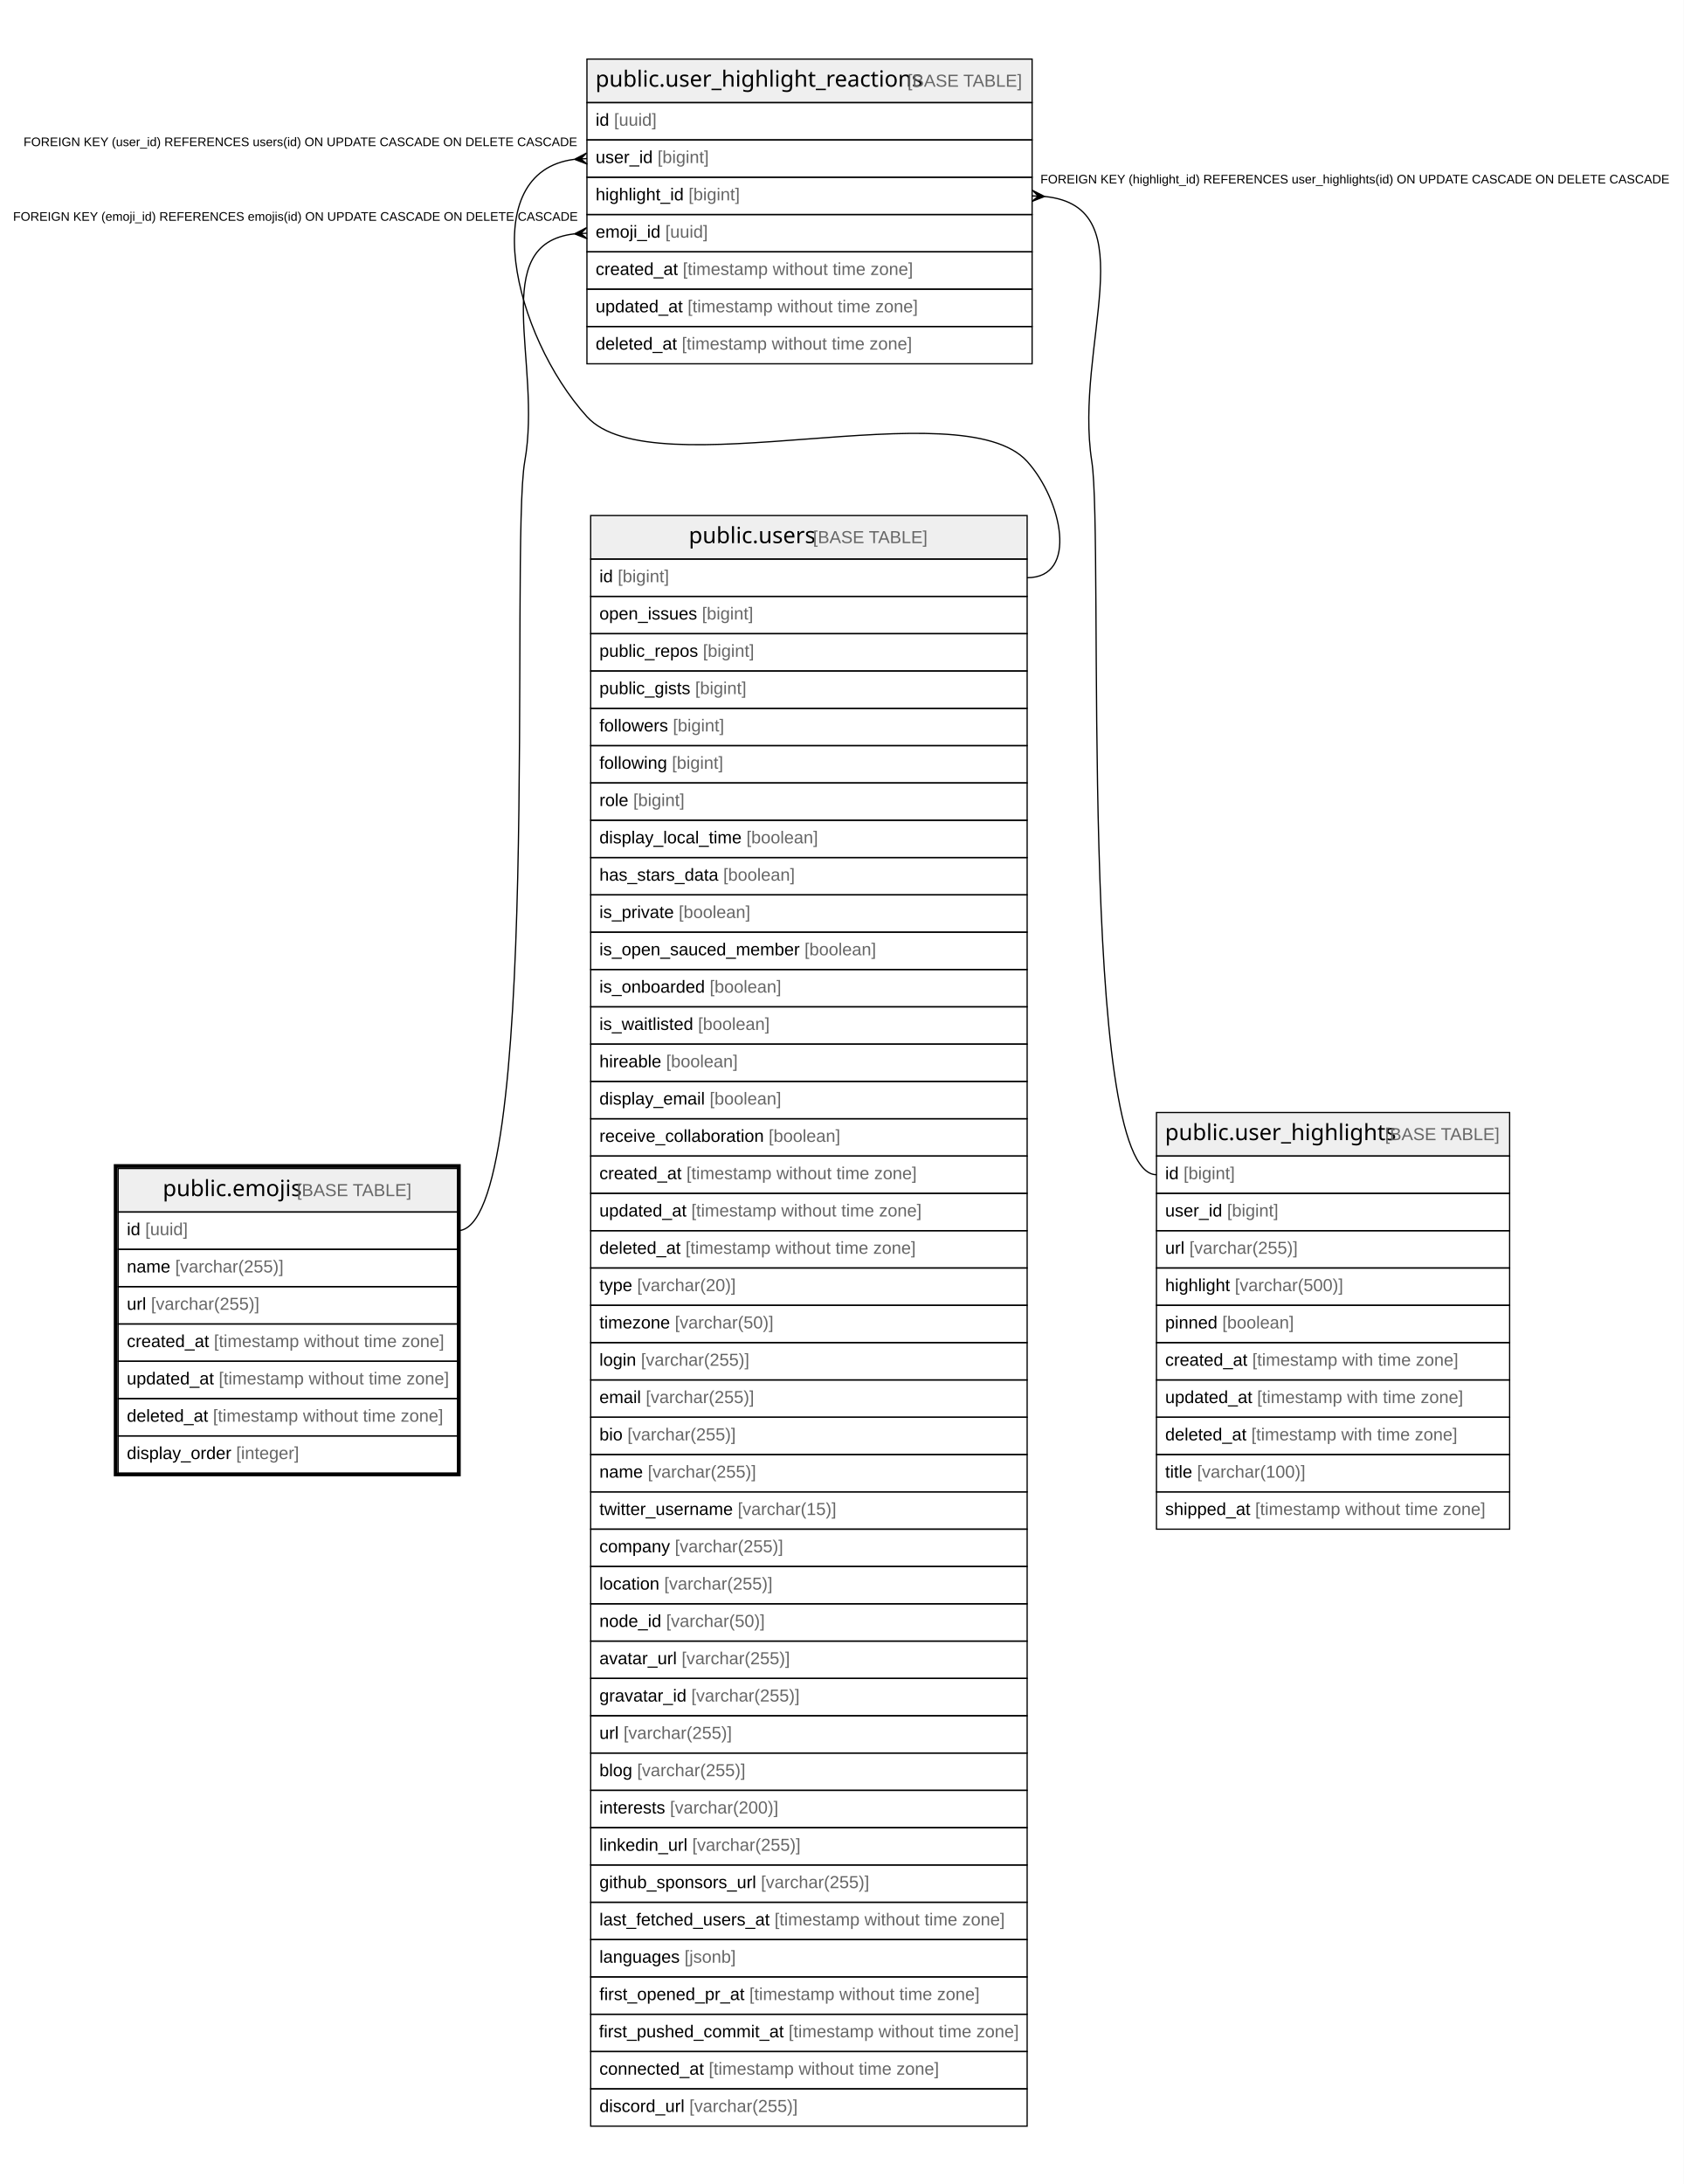
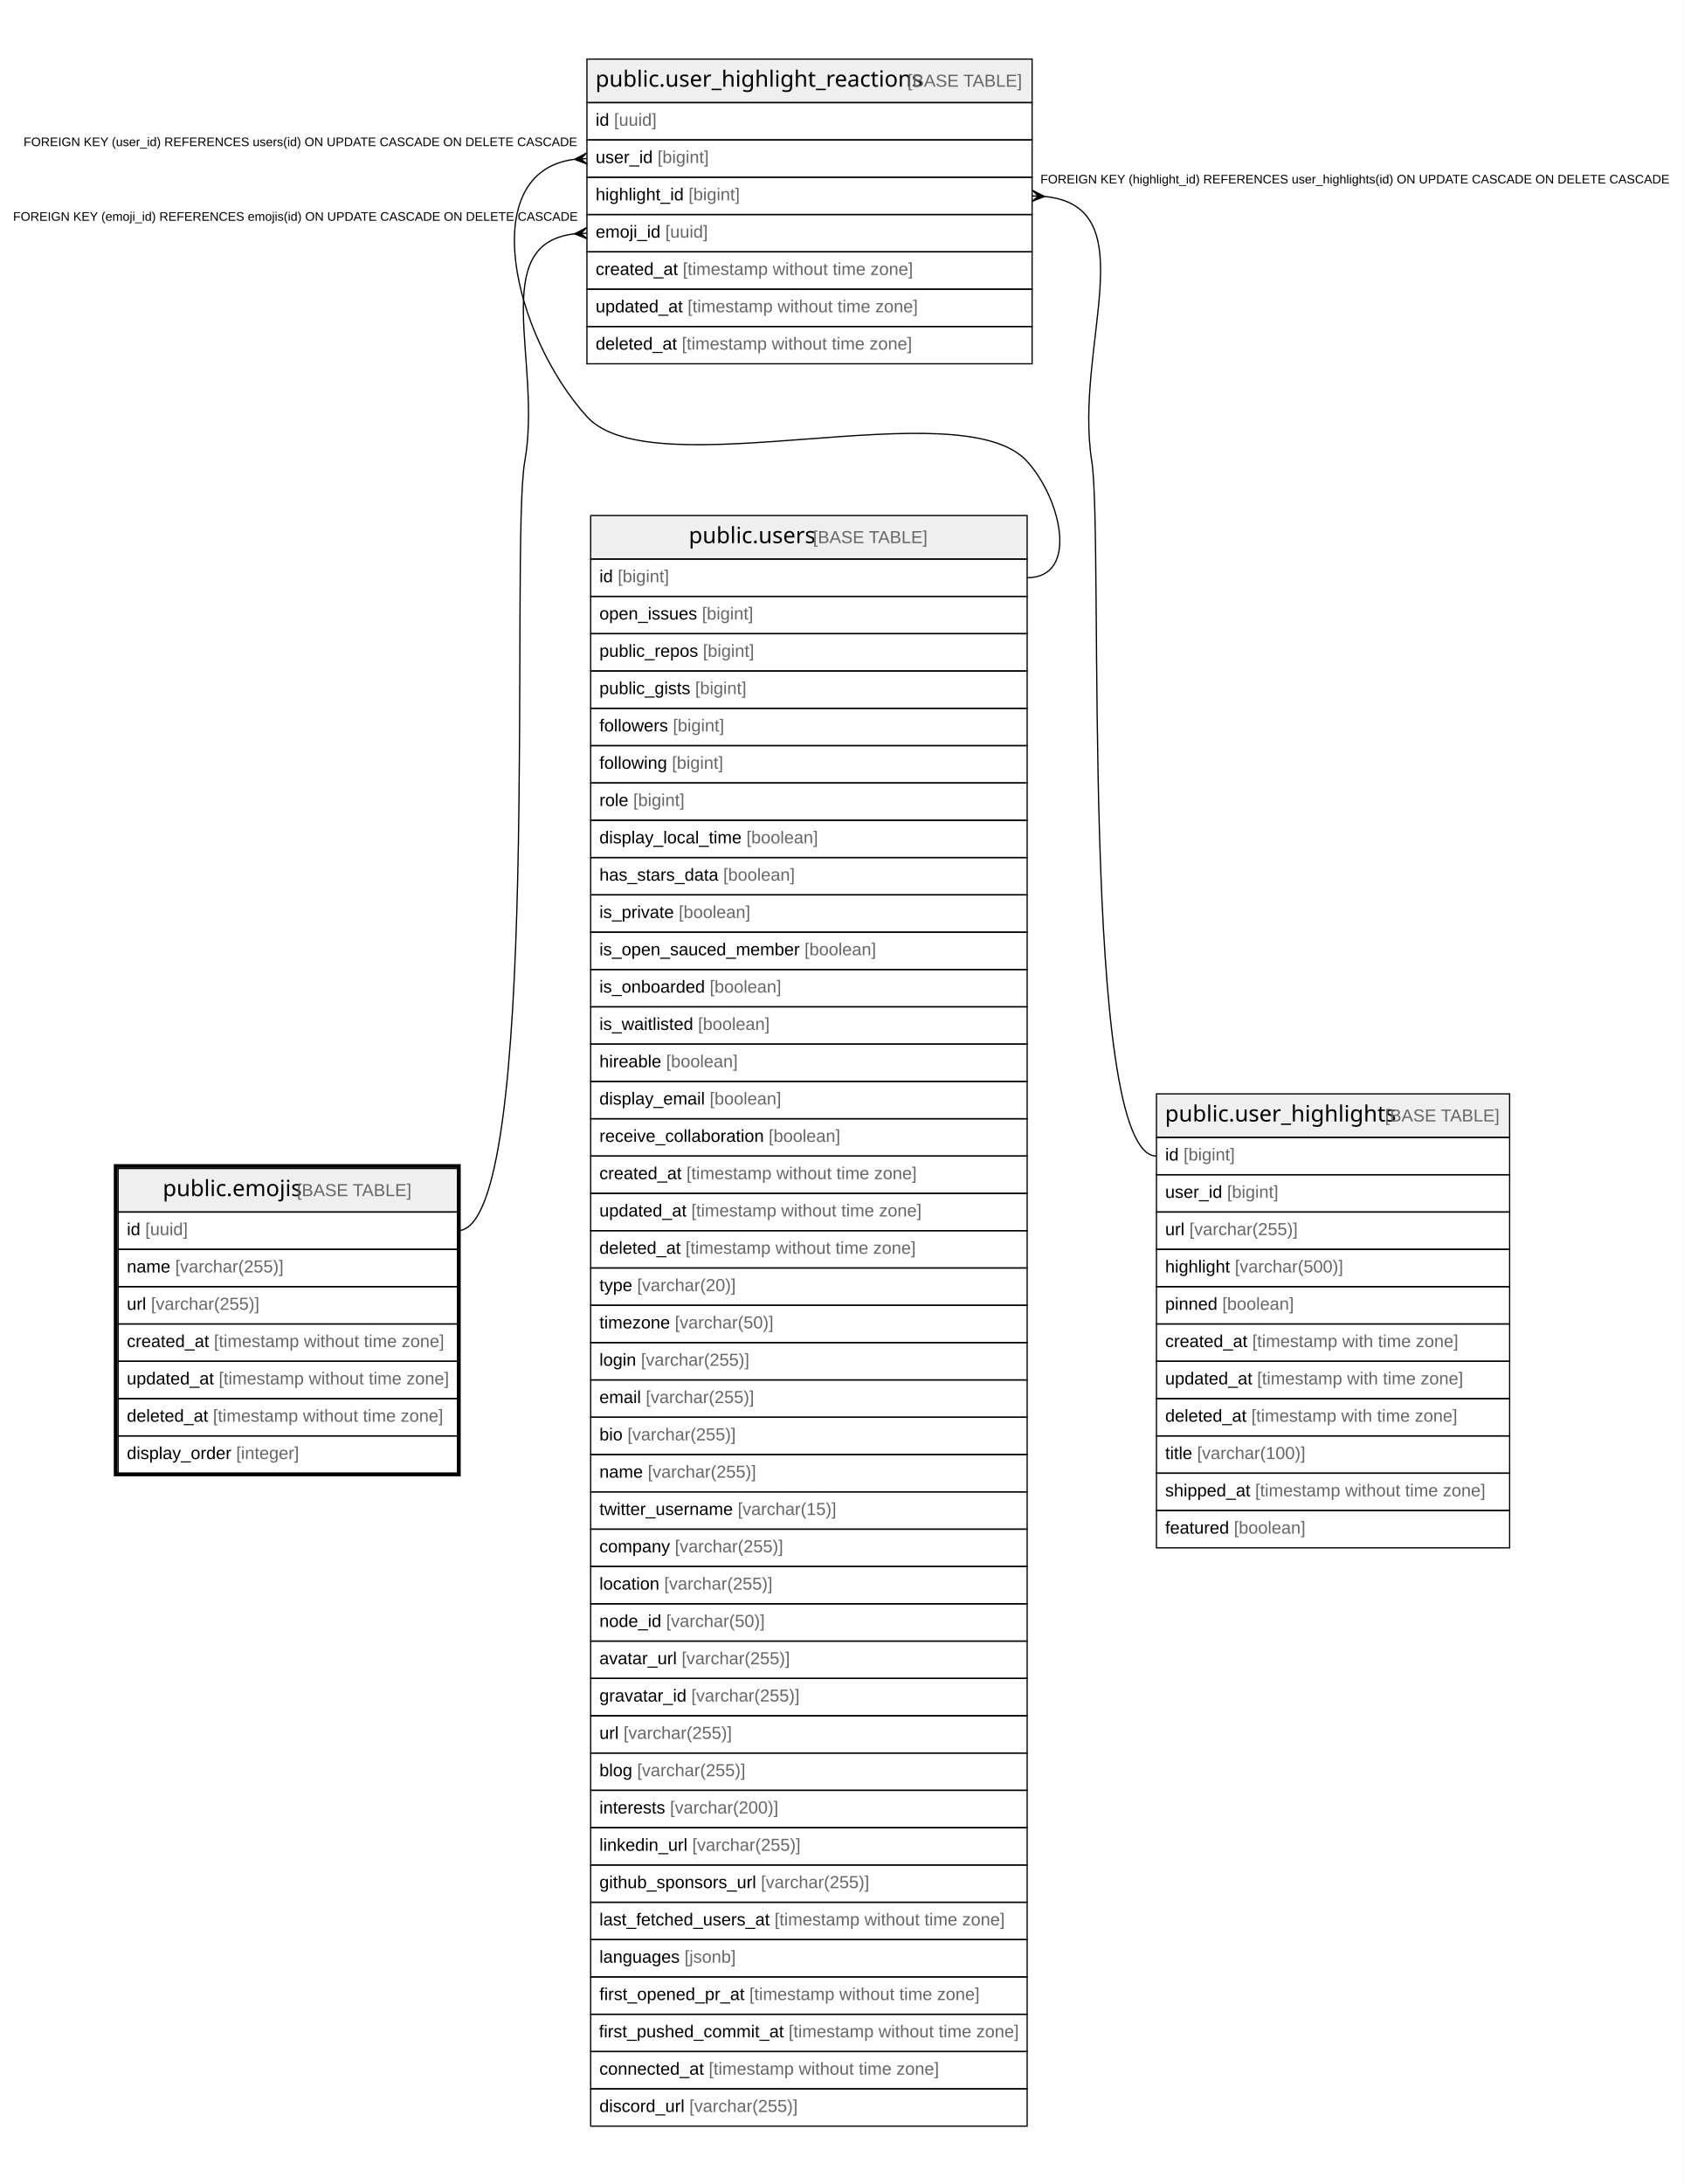
<svg xmlns="http://www.w3.org/2000/svg" width="1354pt" height="1756pt" viewBox="0.00 0.00 1354.00 1756.00">
  <g id="graph0" class="graph" transform="scale(1 1) rotate(0) translate(4 1752)">
    <polygon fill="#ffffff" stroke="transparent" points="-4,4 -4,-1752 1350,-1752 1350,4 -4,4" />
    <g id="node1" class="node">
      <polygon fill="#efefef" stroke="transparent" points="91,-777.5 91,-812.5 364,-812.5 364,-777.5 91,-777.5" />
      <polygon fill="none" stroke="#000000" points="91,-777.5 91,-812.5 364,-812.5 364,-777.5 91,-777.5" />
      <text text-anchor="start" x="126.872" y="-790.3" font-family="Arial Bold" font-size="18.00" fill="#000000">public.emojis</text>
      <text text-anchor="start" x="230.874" y="-790.3" font-family="Arial" font-size="14.00" fill="#000000"> </text>
      <text text-anchor="start" x="234.765" y="-790.3" font-family="Arial" font-size="14.00" fill="#666666">[BASE TABLE]</text>
      <polygon fill="none" stroke="#000000" points="91,-747.5 91,-777.5 364,-777.5 364,-747.5 91,-747.5" />
      <text text-anchor="start" x="98" y="-758.9" font-family="Arial" font-size="14.00" fill="#000000">id </text>
      <text text-anchor="start" x="112.78" y="-758.9" font-family="Arial" font-size="14.00" fill="#666666">[uuid]</text>
      <polygon fill="none" stroke="#000000" points="91,-717.5 91,-747.5 364,-747.5 364,-717.5 91,-717.5" />
      <text text-anchor="start" x="98" y="-728.9" font-family="Arial" font-size="14.00" fill="#000000">name </text>
      <text text-anchor="start" x="136.899" y="-728.9" font-family="Arial" font-size="14.00" fill="#666666">[varchar(255)]</text>
      <polygon fill="none" stroke="#000000" points="91,-687.5 91,-717.5 364,-717.5 364,-687.5 91,-687.5" />
      <text text-anchor="start" x="98" y="-698.9" font-family="Arial" font-size="14.00" fill="#000000">url </text>
      <text text-anchor="start" x="117.44" y="-698.9" font-family="Arial" font-size="14.00" fill="#666666">[varchar(255)]</text>
      <polygon fill="none" stroke="#000000" points="91,-657.5 91,-687.5 364,-687.5 364,-657.5 91,-657.5" />
      <text text-anchor="start" x="98" y="-668.9" font-family="Arial" font-size="14.00" fill="#000000">created_at </text>
      <text text-anchor="start" x="168.028" y="-668.9" font-family="Arial" font-size="14.00" fill="#666666">[timestamp without time zone]</text>
      <polygon fill="none" stroke="#000000" points="91,-627.5 91,-657.5 364,-657.5 364,-627.5 91,-627.5" />
      <text text-anchor="start" x="97.964" y="-638.9" font-family="Arial" font-size="14.00" fill="#000000">updated_at </text>
      <text text-anchor="start" x="171.896" y="-638.9" font-family="Arial" font-size="14.00" fill="#666666">[timestamp without time zone]</text>
      <polygon fill="none" stroke="#000000" points="91,-597.5 91,-627.5 364,-627.5 364,-597.5 91,-597.5" />
      <text text-anchor="start" x="98" y="-608.9" font-family="Arial" font-size="14.00" fill="#000000">deleted_at </text>
      <text text-anchor="start" x="167.257" y="-608.9" font-family="Arial" font-size="14.00" fill="#666666">[timestamp without time zone]</text>
      <polygon fill="none" stroke="#000000" points="91,-567.5 91,-597.5 364,-597.5 364,-567.5 91,-567.5" />
      <text text-anchor="start" x="98" y="-578.9" font-family="Arial" font-size="14.00" fill="#000000">display_order </text>
      <text text-anchor="start" x="185.903" y="-578.9" font-family="Arial" font-size="14.00" fill="#666666">[integer]</text>
      <polygon fill="none" stroke="#000000" stroke-width="3" points="89,-566.5 89,-814.5 365,-814.5 365,-566.5 89,-566.5" />
    </g>
    <g id="node2" class="node">
      <polygon fill="#efefef" stroke="transparent" points="468,-1669.5 468,-1704.5 826,-1704.5 826,-1669.5 468,-1669.5" />
      <polygon fill="none" stroke="#000000" points="468,-1669.5 468,-1704.5 826,-1704.5 826,-1669.5 468,-1669.5" />
      <text text-anchor="start" x="474.845" y="-1682.3" font-family="Arial Bold" font-size="18.00" fill="#000000">public.user_highlight_reactions</text>
      <text text-anchor="start" x="721.901" y="-1682.3" font-family="Arial" font-size="14.00" fill="#000000"> </text>
      <text text-anchor="start" x="725.791" y="-1682.3" font-family="Arial" font-size="14.00" fill="#666666">[BASE TABLE]</text>
      <polygon fill="none" stroke="#000000" points="468,-1639.5 468,-1669.5 826,-1669.5 826,-1639.5 468,-1639.5" />
      <text text-anchor="start" x="475" y="-1650.9" font-family="Arial" font-size="14.00" fill="#000000">id </text>
      <text text-anchor="start" x="489.78" y="-1650.9" font-family="Arial" font-size="14.00" fill="#666666">[uuid]</text>
      <polygon fill="none" stroke="#000000" points="468,-1609.5 468,-1639.5 826,-1639.5 826,-1609.5 468,-1609.5" />
      <text text-anchor="start" x="475" y="-1620.9" font-family="Arial" font-size="14.00" fill="#000000">user_id </text>
      <text text-anchor="start" x="524.788" y="-1620.9" font-family="Arial" font-size="14.00" fill="#666666">[bigint]</text>
      <polygon fill="none" stroke="#000000" points="468,-1579.5 468,-1609.5 826,-1609.5 826,-1579.5 468,-1579.5" />
      <text text-anchor="start" x="475" y="-1590.9" font-family="Arial" font-size="14.00" fill="#000000">highlight_id </text>
      <text text-anchor="start" x="549.686" y="-1590.9" font-family="Arial" font-size="14.00" fill="#666666">[bigint]</text>
      <polygon fill="none" stroke="#000000" points="468,-1549.5 468,-1579.5 826,-1579.5 826,-1549.5 468,-1549.5" />
      <text text-anchor="start" x="475" y="-1560.9" font-family="Arial" font-size="14.00" fill="#000000">emoji_id </text>
      <text text-anchor="start" x="531.001" y="-1560.9" font-family="Arial" font-size="14.00" fill="#666666">[uuid]</text>
      <polygon fill="none" stroke="#000000" points="468,-1519.5 468,-1549.5 826,-1549.5 826,-1519.5 468,-1519.5" />
      <text text-anchor="start" x="475" y="-1530.9" font-family="Arial" font-size="14.00" fill="#000000">created_at </text>
      <text text-anchor="start" x="545.028" y="-1530.9" font-family="Arial" font-size="14.00" fill="#666666">[timestamp without time zone]</text>
      <polygon fill="none" stroke="#000000" points="468,-1489.5 468,-1519.5 826,-1519.5 826,-1489.5 468,-1489.5" />
      <text text-anchor="start" x="475" y="-1500.9" font-family="Arial" font-size="14.00" fill="#000000">updated_at </text>
      <text text-anchor="start" x="548.933" y="-1500.9" font-family="Arial" font-size="14.00" fill="#666666">[timestamp without time zone]</text>
      <polygon fill="none" stroke="#000000" points="468,-1459.5 468,-1489.5 826,-1489.5 826,-1459.5 468,-1459.5" />
      <text text-anchor="start" x="475" y="-1470.9" font-family="Arial" font-size="14.00" fill="#000000">deleted_at </text>
      <text text-anchor="start" x="544.257" y="-1470.9" font-family="Arial" font-size="14.00" fill="#666666">[timestamp without time zone]</text>
    </g>
    <g id="edge1" class="edge">
      <path fill="none" stroke="#000000" d="M457.83,-1563.954C387.596,-1555.913 432.209,-1460.639 418,-1381 405.884,-1313.089 432.984,-762.5 364,-762.5" />
      <polygon fill="#000000" stroke="#000000" points="458.014,-1563.964 467.759,-1568.994 463.007,-1564.232 468,-1564.5 468,-1564.5 468,-1564.5 463.007,-1564.232 468.241,-1560.006 458.014,-1563.964 458.014,-1563.964" />
      <text text-anchor="start" x="6.505" y="-1574.5" font-family="Arial" font-size="10.00" fill="#000000">FOREIGN KEY (emoji_id) REFERENCES emojis(id) ON UPDATE CASCADE ON DELETE CASCADE</text>
    </g>
    <g id="node3" class="node">
      <polygon fill="#efefef" stroke="transparent" points="471,-1302.5 471,-1337.5 822,-1337.5 822,-1302.5 471,-1302.5" />
      <polygon fill="none" stroke="#000000" points="471,-1302.5 471,-1337.5 822,-1337.5 822,-1302.5 471,-1302.5" />
      <text text-anchor="start" x="549.866" y="-1315.3" font-family="Arial Bold" font-size="18.00" fill="#000000">public.users</text>
      <text text-anchor="start" x="645.88" y="-1315.3" font-family="Arial" font-size="14.00" fill="#000000"> </text>
      <text text-anchor="start" x="649.771" y="-1315.3" font-family="Arial" font-size="14.00" fill="#666666">[BASE TABLE]</text>
      <polygon fill="none" stroke="#000000" points="471,-1272.5 471,-1302.5 822,-1302.5 822,-1272.5 471,-1272.5" />
      <text text-anchor="start" x="478" y="-1283.9" font-family="Arial" font-size="14.00" fill="#000000">id </text>
      <text text-anchor="start" x="492.78" y="-1283.9" font-family="Arial" font-size="14.00" fill="#666666">[bigint]</text>
      <polygon fill="none" stroke="#000000" points="471,-1242.5 471,-1272.5 822,-1272.5 822,-1242.5 471,-1242.5" />
      <text text-anchor="start" x="478" y="-1253.9" font-family="Arial" font-size="14.00" fill="#000000">open_issues </text>
      <text text-anchor="start" x="560.475" y="-1253.9" font-family="Arial" font-size="14.00" fill="#666666">[bigint]</text>
      <polygon fill="none" stroke="#000000" points="471,-1212.5 471,-1242.5 822,-1242.5 822,-1212.5 471,-1212.5" />
      <text text-anchor="start" x="478" y="-1223.9" font-family="Arial" font-size="14.00" fill="#000000">public_repos </text>
      <text text-anchor="start" x="561.243" y="-1223.9" font-family="Arial" font-size="14.00" fill="#666666">[bigint]</text>
      <polygon fill="none" stroke="#000000" points="471,-1182.5 471,-1212.5 822,-1212.5 822,-1182.5 471,-1182.5" />
      <text text-anchor="start" x="478" y="-1193.9" font-family="Arial" font-size="14.00" fill="#000000">public_gists </text>
      <text text-anchor="start" x="555.014" y="-1193.9" font-family="Arial" font-size="14.00" fill="#666666">[bigint]</text>
      <polygon fill="none" stroke="#000000" points="471,-1152.5 471,-1182.5 822,-1182.5 822,-1152.5 471,-1152.5" />
      <text text-anchor="start" x="478" y="-1163.9" font-family="Arial" font-size="14.00" fill="#000000">followers </text>
      <text text-anchor="start" x="537.109" y="-1163.9" font-family="Arial" font-size="14.00" fill="#666666">[bigint]</text>
      <polygon fill="none" stroke="#000000" points="471,-1122.5 471,-1152.5 822,-1152.5 822,-1122.5 471,-1122.5" />
      <text text-anchor="start" x="478" y="-1133.9" font-family="Arial" font-size="14.00" fill="#000000">following </text>
      <text text-anchor="start" x="536.338" y="-1133.9" font-family="Arial" font-size="14.00" fill="#666666">[bigint]</text>
      <polygon fill="none" stroke="#000000" points="471,-1092.5 471,-1122.5 822,-1122.5 822,-1092.5 471,-1092.5" />
      <text text-anchor="start" x="478" y="-1103.9" font-family="Arial" font-size="14.00" fill="#000000">role </text>
      <text text-anchor="start" x="505.223" y="-1103.9" font-family="Arial" font-size="14.00" fill="#666666">[bigint]</text>
      <polygon fill="none" stroke="#000000" points="471,-1062.5 471,-1092.5 822,-1092.5 822,-1062.5 471,-1062.5" />
      <text text-anchor="start" x="478" y="-1073.9" font-family="Arial" font-size="14.00" fill="#000000">display_local_time </text>
      <text text-anchor="start" x="596.236" y="-1073.9" font-family="Arial" font-size="14.00" fill="#666666">[boolean]</text>
      <polygon fill="none" stroke="#000000" points="471,-1032.5 471,-1062.5 822,-1062.5 822,-1032.5 471,-1032.5" />
      <text text-anchor="start" x="478" y="-1043.9" font-family="Arial" font-size="14.00" fill="#000000">has_stars_data </text>
      <text text-anchor="start" x="577.593" y="-1043.9" font-family="Arial" font-size="14.00" fill="#666666">[boolean]</text>
      <polygon fill="none" stroke="#000000" points="471,-1002.5 471,-1032.5 822,-1032.5 822,-1002.5 471,-1002.5" />
      <text text-anchor="start" x="478" y="-1013.9" font-family="Arial" font-size="14.00" fill="#000000">is_private </text>
      <text text-anchor="start" x="541.785" y="-1013.9" font-family="Arial" font-size="14.00" fill="#666666">[boolean]</text>
      <polygon fill="none" stroke="#000000" points="471,-972.5 471,-1002.5 822,-1002.5 822,-972.5 471,-972.5" />
      <text text-anchor="start" x="478" y="-983.9" font-family="Arial" font-size="14.00" fill="#000000">is_open_sauced_member </text>
      <text text-anchor="start" x="642.935" y="-983.9" font-family="Arial" font-size="14.00" fill="#666666">[boolean]</text>
      <polygon fill="none" stroke="#000000" points="471,-942.5 471,-972.5 822,-972.5 822,-942.5 471,-942.5" />
      <text text-anchor="start" x="478" y="-953.9" font-family="Arial" font-size="14.00" fill="#000000">is_onboarded </text>
      <text text-anchor="start" x="566.701" y="-953.9" font-family="Arial" font-size="14.00" fill="#666666">[boolean]</text>
      <polygon fill="none" stroke="#000000" points="471,-912.5 471,-942.5 822,-942.5 822,-912.5 471,-912.5" />
      <text text-anchor="start" x="478" y="-923.9" font-family="Arial" font-size="14.00" fill="#000000">is_waitlisted </text>
      <text text-anchor="start" x="557.335" y="-923.9" font-family="Arial" font-size="14.00" fill="#666666">[boolean]</text>
      <polygon fill="none" stroke="#000000" points="471,-882.5 471,-912.5 822,-912.5 822,-882.5 471,-882.5" />
      <text text-anchor="start" x="478" y="-893.9" font-family="Arial" font-size="14.00" fill="#000000">hireable </text>
      <text text-anchor="start" x="531.677" y="-893.9" font-family="Arial" font-size="14.00" fill="#666666">[boolean]</text>
      <polygon fill="none" stroke="#000000" points="471,-852.5 471,-882.5 822,-882.5 822,-852.5 471,-852.5" />
      <text text-anchor="start" x="478" y="-863.9" font-family="Arial" font-size="14.00" fill="#000000">display_email </text>
      <text text-anchor="start" x="566.673" y="-863.9" font-family="Arial" font-size="14.00" fill="#666666">[boolean]</text>
      <polygon fill="none" stroke="#000000" points="471,-822.5 471,-852.5 822,-852.5 822,-822.5 471,-822.5" />
      <text text-anchor="start" x="478" y="-833.9" font-family="Arial" font-size="14.00" fill="#000000">receive_collaboration </text>
      <text text-anchor="start" x="614.137" y="-833.9" font-family="Arial" font-size="14.00" fill="#666666">[boolean]</text>
      <polygon fill="none" stroke="#000000" points="471,-792.5 471,-822.5 822,-822.5 822,-792.5 471,-792.5" />
      <text text-anchor="start" x="478" y="-803.9" font-family="Arial" font-size="14.00" fill="#000000">created_at </text>
      <text text-anchor="start" x="548.028" y="-803.9" font-family="Arial" font-size="14.00" fill="#666666">[timestamp without time zone]</text>
      <polygon fill="none" stroke="#000000" points="471,-762.5 471,-792.5 822,-792.5 822,-762.5 471,-762.5" />
      <text text-anchor="start" x="478" y="-773.9" font-family="Arial" font-size="14.00" fill="#000000">updated_at </text>
      <text text-anchor="start" x="551.933" y="-773.9" font-family="Arial" font-size="14.00" fill="#666666">[timestamp without time zone]</text>
      <polygon fill="none" stroke="#000000" points="471,-732.5 471,-762.5 822,-762.5 822,-732.5 471,-732.5" />
      <text text-anchor="start" x="478" y="-743.9" font-family="Arial" font-size="14.00" fill="#000000">deleted_at </text>
      <text text-anchor="start" x="547.257" y="-743.9" font-family="Arial" font-size="14.00" fill="#666666">[timestamp without time zone]</text>
      <polygon fill="none" stroke="#000000" points="471,-702.5 471,-732.5 822,-732.5 822,-702.5 471,-702.5" />
      <text text-anchor="start" x="478" y="-713.9" font-family="Arial" font-size="14.00" fill="#000000">type </text>
      <text text-anchor="start" x="508.346" y="-713.9" font-family="Arial" font-size="14.00" fill="#666666">[varchar(20)]</text>
      <polygon fill="none" stroke="#000000" points="471,-672.5 471,-702.5 822,-702.5 822,-672.5 471,-672.5" />
      <text text-anchor="start" x="478" y="-683.9" font-family="Arial" font-size="14.00" fill="#000000">timezone </text>
      <text text-anchor="start" x="538.679" y="-683.9" font-family="Arial" font-size="14.00" fill="#666666">[varchar(50)]</text>
      <polygon fill="none" stroke="#000000" points="471,-642.5 471,-672.5 822,-672.5 822,-642.5 471,-642.5" />
      <text text-anchor="start" x="478" y="-653.9" font-family="Arial" font-size="14.00" fill="#000000">login </text>
      <text text-anchor="start" x="511.452" y="-653.9" font-family="Arial" font-size="14.00" fill="#666666">[varchar(255)]</text>
      <polygon fill="none" stroke="#000000" points="471,-612.5 471,-642.5 822,-642.5 822,-612.5 471,-612.5" />
      <text text-anchor="start" x="478" y="-623.9" font-family="Arial" font-size="14.00" fill="#000000">email </text>
      <text text-anchor="start" x="515.33" y="-623.9" font-family="Arial" font-size="14.00" fill="#666666">[varchar(255)]</text>
      <polygon fill="none" stroke="#000000" points="471,-582.5 471,-612.5 822,-612.5 822,-582.5 471,-582.5" />
      <text text-anchor="start" x="478" y="-593.9" font-family="Arial" font-size="14.00" fill="#000000">bio </text>
      <text text-anchor="start" x="500.562" y="-593.9" font-family="Arial" font-size="14.00" fill="#666666">[varchar(255)]</text>
      <polygon fill="none" stroke="#000000" points="471,-552.5 471,-582.5 822,-582.5 822,-552.5 471,-552.5" />
      <text text-anchor="start" x="478" y="-563.9" font-family="Arial" font-size="14.00" fill="#000000">name </text>
      <text text-anchor="start" x="516.899" y="-563.9" font-family="Arial" font-size="14.00" fill="#666666">[varchar(255)]</text>
      <polygon fill="none" stroke="#000000" points="471,-522.5 471,-552.5 822,-552.5 822,-522.5 471,-522.5" />
      <text text-anchor="start" x="478" y="-533.9" font-family="Arial" font-size="14.00" fill="#000000">twitter_username </text>
      <text text-anchor="start" x="589.236" y="-533.9" font-family="Arial" font-size="14.00" fill="#666666">[varchar(15)]</text>
      <polygon fill="none" stroke="#000000" points="471,-492.5 471,-522.5 822,-522.5 822,-492.5 471,-492.5" />
      <text text-anchor="start" x="478" y="-503.9" font-family="Arial" font-size="14.00" fill="#000000">company </text>
      <text text-anchor="start" x="538.682" y="-503.9" font-family="Arial" font-size="14.00" fill="#666666">[varchar(255)]</text>
      <polygon fill="none" stroke="#000000" points="471,-462.5 471,-492.5 822,-492.5 822,-462.5 471,-462.5" />
      <text text-anchor="start" x="478" y="-473.9" font-family="Arial" font-size="14.00" fill="#000000">location </text>
      <text text-anchor="start" x="530.125" y="-473.9" font-family="Arial" font-size="14.00" fill="#666666">[varchar(255)]</text>
      <polygon fill="none" stroke="#000000" points="471,-432.5 471,-462.5 822,-462.5 822,-432.5 471,-432.5" />
      <text text-anchor="start" x="478" y="-443.9" font-family="Arial" font-size="14.00" fill="#000000">node_id </text>
      <text text-anchor="start" x="531.693" y="-443.9" font-family="Arial" font-size="14.00" fill="#666666">[varchar(50)]</text>
      <polygon fill="none" stroke="#000000" points="471,-402.5 471,-432.5 822,-432.5 822,-402.5 471,-402.5" />
      <text text-anchor="start" x="478" y="-413.9" font-family="Arial" font-size="14.00" fill="#000000">avatar_url </text>
      <text text-anchor="start" x="544.122" y="-413.9" font-family="Arial" font-size="14.00" fill="#666666">[varchar(255)]</text>
      <polygon fill="none" stroke="#000000" points="471,-372.5 471,-402.5 822,-402.5 822,-372.5 471,-372.5" />
      <text text-anchor="start" x="478" y="-383.9" font-family="Arial" font-size="14.00" fill="#000000">gravatar_id </text>
      <text text-anchor="start" x="551.905" y="-383.9" font-family="Arial" font-size="14.00" fill="#666666">[varchar(255)]</text>
      <polygon fill="none" stroke="#000000" points="471,-342.5 471,-372.5 822,-372.5 822,-342.5 471,-342.5" />
      <text text-anchor="start" x="478" y="-353.9" font-family="Arial" font-size="14.00" fill="#000000">url </text>
      <text text-anchor="start" x="497.44" y="-353.9" font-family="Arial" font-size="14.00" fill="#666666">[varchar(255)]</text>
      <polygon fill="none" stroke="#000000" points="471,-312.5 471,-342.5 822,-342.5 822,-312.5 471,-312.5" />
      <text text-anchor="start" x="478" y="-323.9" font-family="Arial" font-size="14.00" fill="#000000">blog </text>
      <text text-anchor="start" x="508.345" y="-323.9" font-family="Arial" font-size="14.00" fill="#666666">[varchar(255)]</text>
      <polygon fill="none" stroke="#000000" points="471,-282.5 471,-312.5 822,-312.5 822,-282.5 471,-282.5" />
      <text text-anchor="start" x="478" y="-293.9" font-family="Arial" font-size="14.00" fill="#000000">interests </text>
      <text text-anchor="start" x="534.787" y="-293.9" font-family="Arial" font-size="14.00" fill="#666666">[varchar(200)]</text>
      <polygon fill="none" stroke="#000000" points="471,-252.5 471,-282.5 822,-282.5 822,-252.5 471,-252.5" />
      <text text-anchor="start" x="478" y="-263.9" font-family="Arial" font-size="14.00" fill="#000000">linkedin_url </text>
      <text text-anchor="start" x="552.673" y="-263.9" font-family="Arial" font-size="14.00" fill="#666666">[varchar(255)]</text>
      <polygon fill="none" stroke="#000000" points="471,-222.5 471,-252.5 822,-252.5 822,-222.5 471,-222.5" />
      <text text-anchor="start" x="478" y="-233.9" font-family="Arial" font-size="14.00" fill="#000000">github_sponsors_url </text>
      <text text-anchor="start" x="607.924" y="-233.9" font-family="Arial" font-size="14.00" fill="#666666">[varchar(255)]</text>
      <polygon fill="none" stroke="#000000" points="471,-192.5 471,-222.5 822,-222.5 822,-192.5 471,-192.5" />
      <text text-anchor="start" x="478" y="-203.9" font-family="Arial" font-size="14.00" fill="#000000">last_fetched_users_at </text>
      <text text-anchor="start" x="618.829" y="-203.9" font-family="Arial" font-size="14.00" fill="#666666">[timestamp without time zone]</text>
      <polygon fill="none" stroke="#000000" points="471,-162.5 471,-192.5 822,-192.5 822,-162.5 471,-162.5" />
      <text text-anchor="start" x="478" y="-173.9" font-family="Arial" font-size="14.00" fill="#000000">languages </text>
      <text text-anchor="start" x="546.475" y="-173.9" font-family="Arial" font-size="14.00" fill="#666666">[jsonb]</text>
      <polygon fill="none" stroke="#000000" points="471,-132.5 471,-162.5 822,-162.5 822,-132.5 471,-132.5" />
      <text text-anchor="start" x="478" y="-143.9" font-family="Arial" font-size="14.00" fill="#000000">first_opened_pr_at </text>
      <text text-anchor="start" x="598.599" y="-143.9" font-family="Arial" font-size="14.00" fill="#666666">[timestamp without time zone]</text>
      <polygon fill="none" stroke="#000000" points="471,-102.5 471,-132.5 822,-132.5 822,-102.5 471,-102.5" />
      <text text-anchor="start" x="477.693" y="-113.9" font-family="Arial" font-size="14.00" fill="#000000">first_pushed_commit_at </text>
      <text text-anchor="start" x="630.167" y="-113.9" font-family="Arial" font-size="14.00" fill="#666666">[timestamp without time zone]</text>
      <polygon fill="none" stroke="#000000" points="471,-72.5 471,-102.5 822,-102.5 822,-72.5 471,-72.5" />
      <text text-anchor="start" x="478" y="-83.9" font-family="Arial" font-size="14.00" fill="#000000">connected_at </text>
      <text text-anchor="start" x="565.933" y="-83.9" font-family="Arial" font-size="14.00" fill="#666666">[timestamp without time zone]</text>
      <polygon fill="none" stroke="#000000" points="471,-42.5 471,-72.5 822,-72.5 822,-42.5 471,-42.5" />
      <text text-anchor="start" x="478" y="-53.9" font-family="Arial" font-size="14.00" fill="#000000">discord_url </text>
      <text text-anchor="start" x="550.338" y="-53.9" font-family="Arial" font-size="14.00" fill="#666666">[varchar(255)]</text>
    </g>
    <g id="edge2" class="edge">
      <path fill="none" stroke="#000000" d="M457.749,-1623.876C378.201,-1613.743 408.591,-1482.757 468,-1417 521.009,-1358.327 768.991,-1439.673 822,-1381 849.858,-1350.165 863.556,-1287.5 822,-1287.5" />
      <polygon fill="#000000" stroke="#000000" points="458.019,-1623.892 467.726,-1628.992 463.009,-1624.196 468,-1624.5 468,-1624.5 468,-1624.5 463.009,-1624.196 468.274,-1620.008 458.019,-1623.892 458.019,-1623.892" />
      <text text-anchor="start" x="14.943" y="-1634.5" font-family="Arial" font-size="10.00" fill="#000000">FOREIGN KEY (user_id) REFERENCES users(id) ON UPDATE CASCADE ON DELETE CASCADE</text>
    </g>
    <g id="node4" class="node">
-       <polygon fill="#efefef" stroke="transparent" points="926,-822.5 926,-857.5 1210,-857.5 1210,-822.5 926,-822.5" />
-       <polygon fill="none" stroke="#000000" points="926,-822.5 926,-857.5 1210,-857.5 1210,-822.5 926,-822.5" />
-       <text text-anchor="start" x="932.855" y="-835.3" font-family="Arial Bold" font-size="18.00" fill="#000000">public.user_highlights</text>
-       <text text-anchor="start" x="1105.891" y="-835.3" font-family="Arial" font-size="14.00" fill="#000000"> </text>
-       <text text-anchor="start" x="1109.782" y="-835.3" font-family="Arial" font-size="14.00" fill="#666666">[BASE TABLE]</text>
-       <polygon fill="none" stroke="#000000" points="926,-792.5 926,-822.5 1210,-822.5 1210,-792.5 926,-792.5" />
-       <text text-anchor="start" x="933" y="-803.9" font-family="Arial" font-size="14.00" fill="#000000">id </text>
-       <text text-anchor="start" x="947.78" y="-803.9" font-family="Arial" font-size="14.00" fill="#666666">[bigint]</text>
-       <polygon fill="none" stroke="#000000" points="926,-762.5 926,-792.5 1210,-792.5 1210,-762.5 926,-762.5" />
-       <text text-anchor="start" x="933" y="-773.9" font-family="Arial" font-size="14.00" fill="#000000">user_id </text>
-       <text text-anchor="start" x="982.788" y="-773.9" font-family="Arial" font-size="14.00" fill="#666666">[bigint]</text>
-       <polygon fill="none" stroke="#000000" points="926,-732.5 926,-762.5 1210,-762.5 1210,-732.5 926,-732.5" />
-       <text text-anchor="start" x="933" y="-743.9" font-family="Arial" font-size="14.00" fill="#000000">url </text>
-       <text text-anchor="start" x="952.44" y="-743.9" font-family="Arial" font-size="14.00" fill="#666666">[varchar(255)]</text>
-       <polygon fill="none" stroke="#000000" points="926,-702.5 926,-732.5 1210,-732.5 1210,-702.5 926,-702.5" />
-       <text text-anchor="start" x="933" y="-713.9" font-family="Arial" font-size="14.00" fill="#000000">highlight </text>
-       <text text-anchor="start" x="989.014" y="-713.9" font-family="Arial" font-size="14.00" fill="#666666">[varchar(500)]</text>
-       <polygon fill="none" stroke="#000000" points="926,-672.5 926,-702.5 1210,-702.5 1210,-672.5 926,-672.5" />
-       <text text-anchor="start" x="933" y="-683.9" font-family="Arial" font-size="14.00" fill="#000000">pinned </text>
-       <text text-anchor="start" x="978.91" y="-683.9" font-family="Arial" font-size="14.00" fill="#666666">[boolean]</text>
-       <polygon fill="none" stroke="#000000" points="926,-642.5 926,-672.5 1210,-672.5 1210,-642.5 926,-642.5" />
-       <text text-anchor="start" x="933" y="-653.9" font-family="Arial" font-size="14.00" fill="#000000">created_at </text>
-       <text text-anchor="start" x="1003.028" y="-653.9" font-family="Arial" font-size="14.00" fill="#666666">[timestamp with time zone]</text>
-       <polygon fill="none" stroke="#000000" points="926,-612.5 926,-642.5 1210,-642.5 1210,-612.5 926,-612.5" />
-       <text text-anchor="start" x="933" y="-623.9" font-family="Arial" font-size="14.00" fill="#000000">updated_at </text>
-       <text text-anchor="start" x="1006.933" y="-623.9" font-family="Arial" font-size="14.00" fill="#666666">[timestamp with time zone]</text>
-       <polygon fill="none" stroke="#000000" points="926,-582.5 926,-612.5 1210,-612.5 1210,-582.5 926,-582.5" />
-       <text text-anchor="start" x="933" y="-593.9" font-family="Arial" font-size="14.00" fill="#000000">deleted_at </text>
-       <text text-anchor="start" x="1002.257" y="-593.9" font-family="Arial" font-size="14.00" fill="#666666">[timestamp with time zone]</text>
-       <polygon fill="none" stroke="#000000" points="926,-552.5 926,-582.5 1210,-582.5 1210,-552.5 926,-552.5" />
-       <text text-anchor="start" x="933" y="-563.9" font-family="Arial" font-size="14.00" fill="#000000">title </text>
-       <text text-anchor="start" x="958.668" y="-563.9" font-family="Arial" font-size="14.00" fill="#666666">[varchar(100)]</text>
-       <polygon fill="none" stroke="#000000" points="926,-522.5 926,-552.5 1210,-552.5 1210,-522.5 926,-522.5" />
-       <text text-anchor="start" x="933" y="-533.9" font-family="Arial" font-size="14.00" fill="#000000">shipped_at </text>
-       <text text-anchor="start" x="1005.366" y="-533.9" font-family="Arial" font-size="14.00" fill="#666666">[timestamp without time zone]</text>
+       <polygon fill="#efefef" stroke="transparent" points="926,-837.5 926,-872.5 1210,-872.5 1210,-837.5 926,-837.5" />
+       <polygon fill="none" stroke="#000000" points="926,-837.5 926,-872.5 1210,-872.5 1210,-837.5 926,-837.5" />
+       <text text-anchor="start" x="932.855" y="-850.3" font-family="Arial Bold" font-size="18.00" fill="#000000">public.user_highlights</text>
+       <text text-anchor="start" x="1105.891" y="-850.3" font-family="Arial" font-size="14.00" fill="#000000"> </text>
+       <text text-anchor="start" x="1109.782" y="-850.3" font-family="Arial" font-size="14.00" fill="#666666">[BASE TABLE]</text>
+       <polygon fill="none" stroke="#000000" points="926,-807.5 926,-837.5 1210,-837.5 1210,-807.5 926,-807.5" />
+       <text text-anchor="start" x="933" y="-818.9" font-family="Arial" font-size="14.00" fill="#000000">id </text>
+       <text text-anchor="start" x="947.78" y="-818.9" font-family="Arial" font-size="14.00" fill="#666666">[bigint]</text>
+       <polygon fill="none" stroke="#000000" points="926,-777.5 926,-807.5 1210,-807.5 1210,-777.5 926,-777.5" />
+       <text text-anchor="start" x="933" y="-788.9" font-family="Arial" font-size="14.00" fill="#000000">user_id </text>
+       <text text-anchor="start" x="982.788" y="-788.9" font-family="Arial" font-size="14.00" fill="#666666">[bigint]</text>
+       <polygon fill="none" stroke="#000000" points="926,-747.5 926,-777.5 1210,-777.5 1210,-747.5 926,-747.5" />
+       <text text-anchor="start" x="933" y="-758.9" font-family="Arial" font-size="14.00" fill="#000000">url </text>
+       <text text-anchor="start" x="952.44" y="-758.9" font-family="Arial" font-size="14.00" fill="#666666">[varchar(255)]</text>
+       <polygon fill="none" stroke="#000000" points="926,-717.5 926,-747.5 1210,-747.5 1210,-717.5 926,-717.5" />
+       <text text-anchor="start" x="933" y="-728.9" font-family="Arial" font-size="14.00" fill="#000000">highlight </text>
+       <text text-anchor="start" x="989.014" y="-728.9" font-family="Arial" font-size="14.00" fill="#666666">[varchar(500)]</text>
+       <polygon fill="none" stroke="#000000" points="926,-687.5 926,-717.5 1210,-717.5 1210,-687.5 926,-687.5" />
+       <text text-anchor="start" x="933" y="-698.9" font-family="Arial" font-size="14.00" fill="#000000">pinned </text>
+       <text text-anchor="start" x="978.91" y="-698.9" font-family="Arial" font-size="14.00" fill="#666666">[boolean]</text>
+       <polygon fill="none" stroke="#000000" points="926,-657.5 926,-687.5 1210,-687.5 1210,-657.5 926,-657.5" />
+       <text text-anchor="start" x="933" y="-668.9" font-family="Arial" font-size="14.00" fill="#000000">created_at </text>
+       <text text-anchor="start" x="1003.028" y="-668.9" font-family="Arial" font-size="14.00" fill="#666666">[timestamp with time zone]</text>
+       <polygon fill="none" stroke="#000000" points="926,-627.5 926,-657.5 1210,-657.5 1210,-627.5 926,-627.5" />
+       <text text-anchor="start" x="933" y="-638.9" font-family="Arial" font-size="14.00" fill="#000000">updated_at </text>
+       <text text-anchor="start" x="1006.933" y="-638.9" font-family="Arial" font-size="14.00" fill="#666666">[timestamp with time zone]</text>
+       <polygon fill="none" stroke="#000000" points="926,-597.5 926,-627.5 1210,-627.5 1210,-597.5 926,-597.5" />
+       <text text-anchor="start" x="933" y="-608.9" font-family="Arial" font-size="14.00" fill="#000000">deleted_at </text>
+       <text text-anchor="start" x="1002.257" y="-608.9" font-family="Arial" font-size="14.00" fill="#666666">[timestamp with time zone]</text>
+       <polygon fill="none" stroke="#000000" points="926,-567.5 926,-597.5 1210,-597.5 1210,-567.5 926,-567.5" />
+       <text text-anchor="start" x="933" y="-578.9" font-family="Arial" font-size="14.00" fill="#000000">title </text>
+       <text text-anchor="start" x="958.668" y="-578.9" font-family="Arial" font-size="14.00" fill="#666666">[varchar(100)]</text>
+       <polygon fill="none" stroke="#000000" points="926,-537.5 926,-567.5 1210,-567.5 1210,-537.5 926,-537.5" />
+       <text text-anchor="start" x="933" y="-548.9" font-family="Arial" font-size="14.00" fill="#000000">shipped_at </text>
+       <text text-anchor="start" x="1005.366" y="-548.9" font-family="Arial" font-size="14.00" fill="#666666">[timestamp without time zone]</text>
+       <polygon fill="none" stroke="#000000" points="926,-507.5 926,-537.5 1210,-537.5 1210,-507.5 926,-507.5" />
+       <text text-anchor="start" x="933" y="-518.9" font-family="Arial" font-size="14.00" fill="#000000">featured </text>
+       <text text-anchor="start" x="988.245" y="-518.9" font-family="Arial" font-size="14.00" fill="#666666">[boolean]</text>
    </g>
    <g id="edge3" class="edge">
-       <path fill="none" stroke="#000000" d="M836.172,-1594.022C918.591,-1585.815 859.47,-1473.514 874,-1381 883.928,-1317.791 862.016,-807.5 926,-807.5" />
-       <polygon fill="#000000" stroke="#000000" points="835.989,-1594.031 825.789,-1590.005 830.995,-1594.265 826,-1594.5 826,-1594.5 826,-1594.5 830.995,-1594.265 826.211,-1598.995 835.989,-1594.031 835.989,-1594.031" />
+       <path fill="none" stroke="#000000" d="M836.172,-1594.022C918.583,-1585.813 859.358,-1473.497 874,-1381 883.744,-1319.443 863.676,-822.5 926,-822.5" />
+       <polygon fill="#000000" stroke="#000000" points="835.989,-1594.03 825.789,-1590.005 830.995,-1594.265 826,-1594.5 826,-1594.5 826,-1594.5 830.995,-1594.265 826.211,-1598.995 835.989,-1594.03 835.989,-1594.03" />
      <text text-anchor="start" x="832.655" y="-1604.5" font-family="Arial" font-size="10.00" fill="#000000">FOREIGN KEY (highlight_id) REFERENCES user_highlights(id) ON UPDATE CASCADE ON DELETE CASCADE</text>
    </g>
  </g>
</svg>
